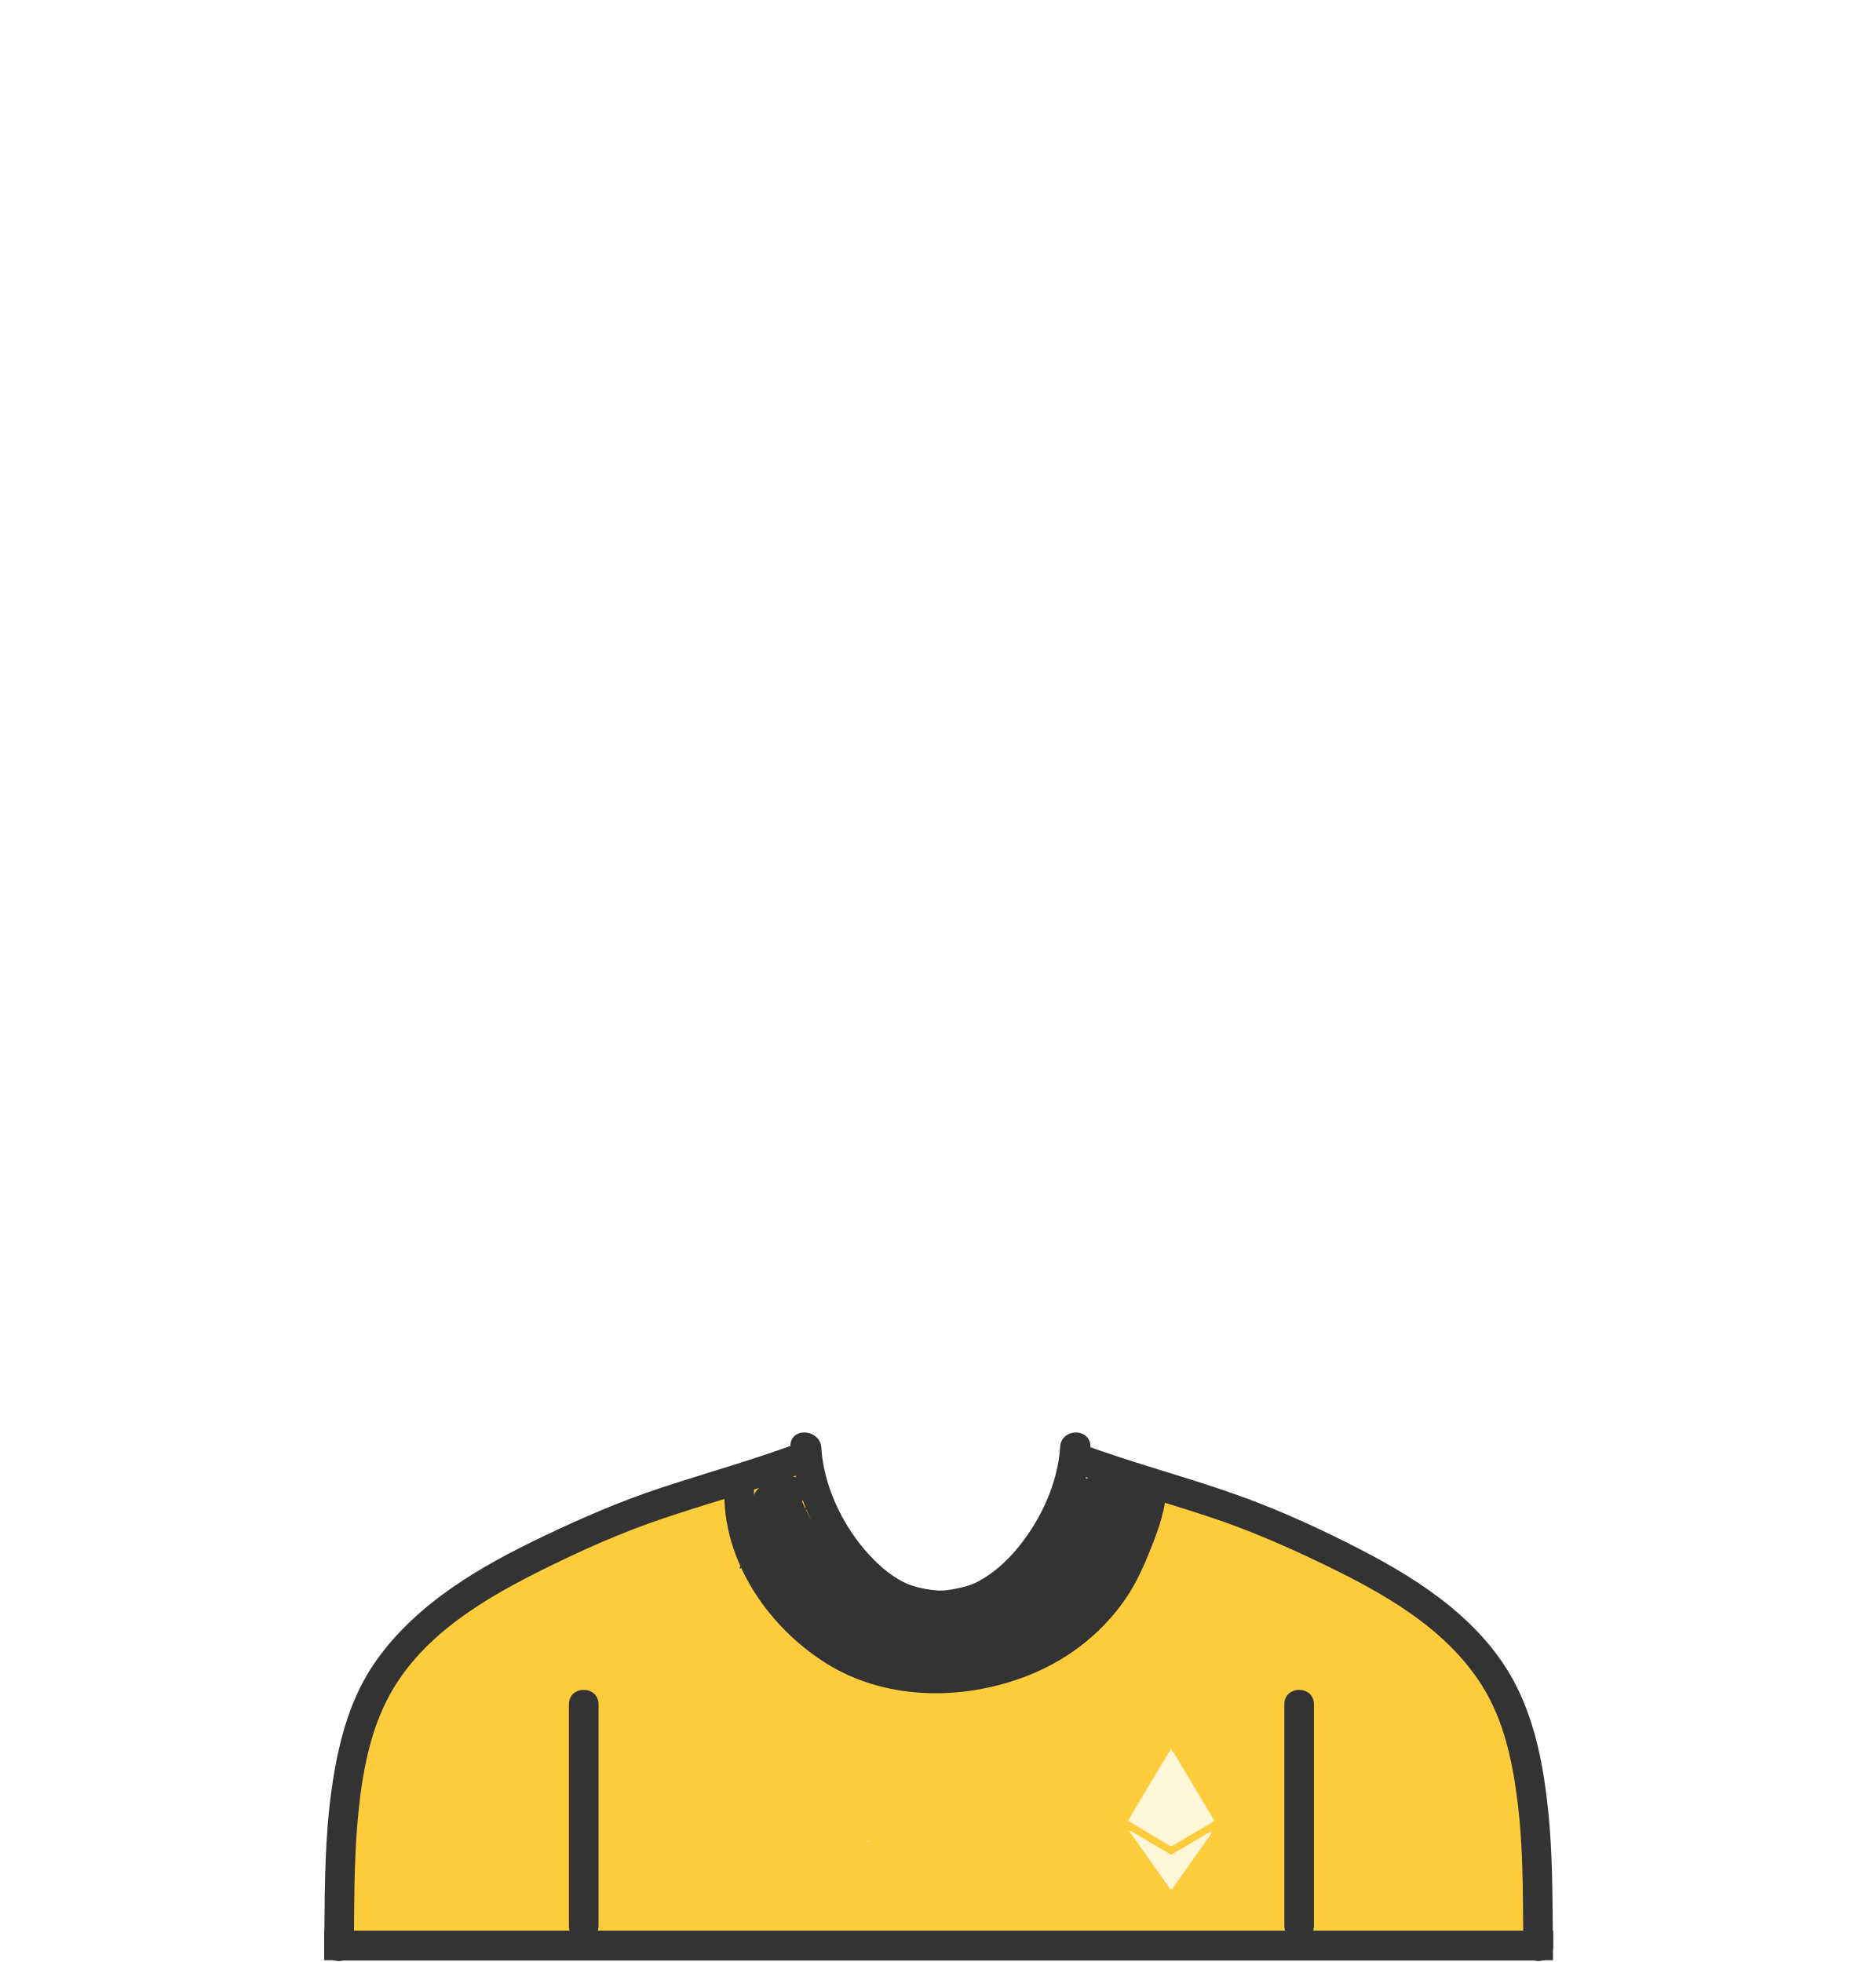
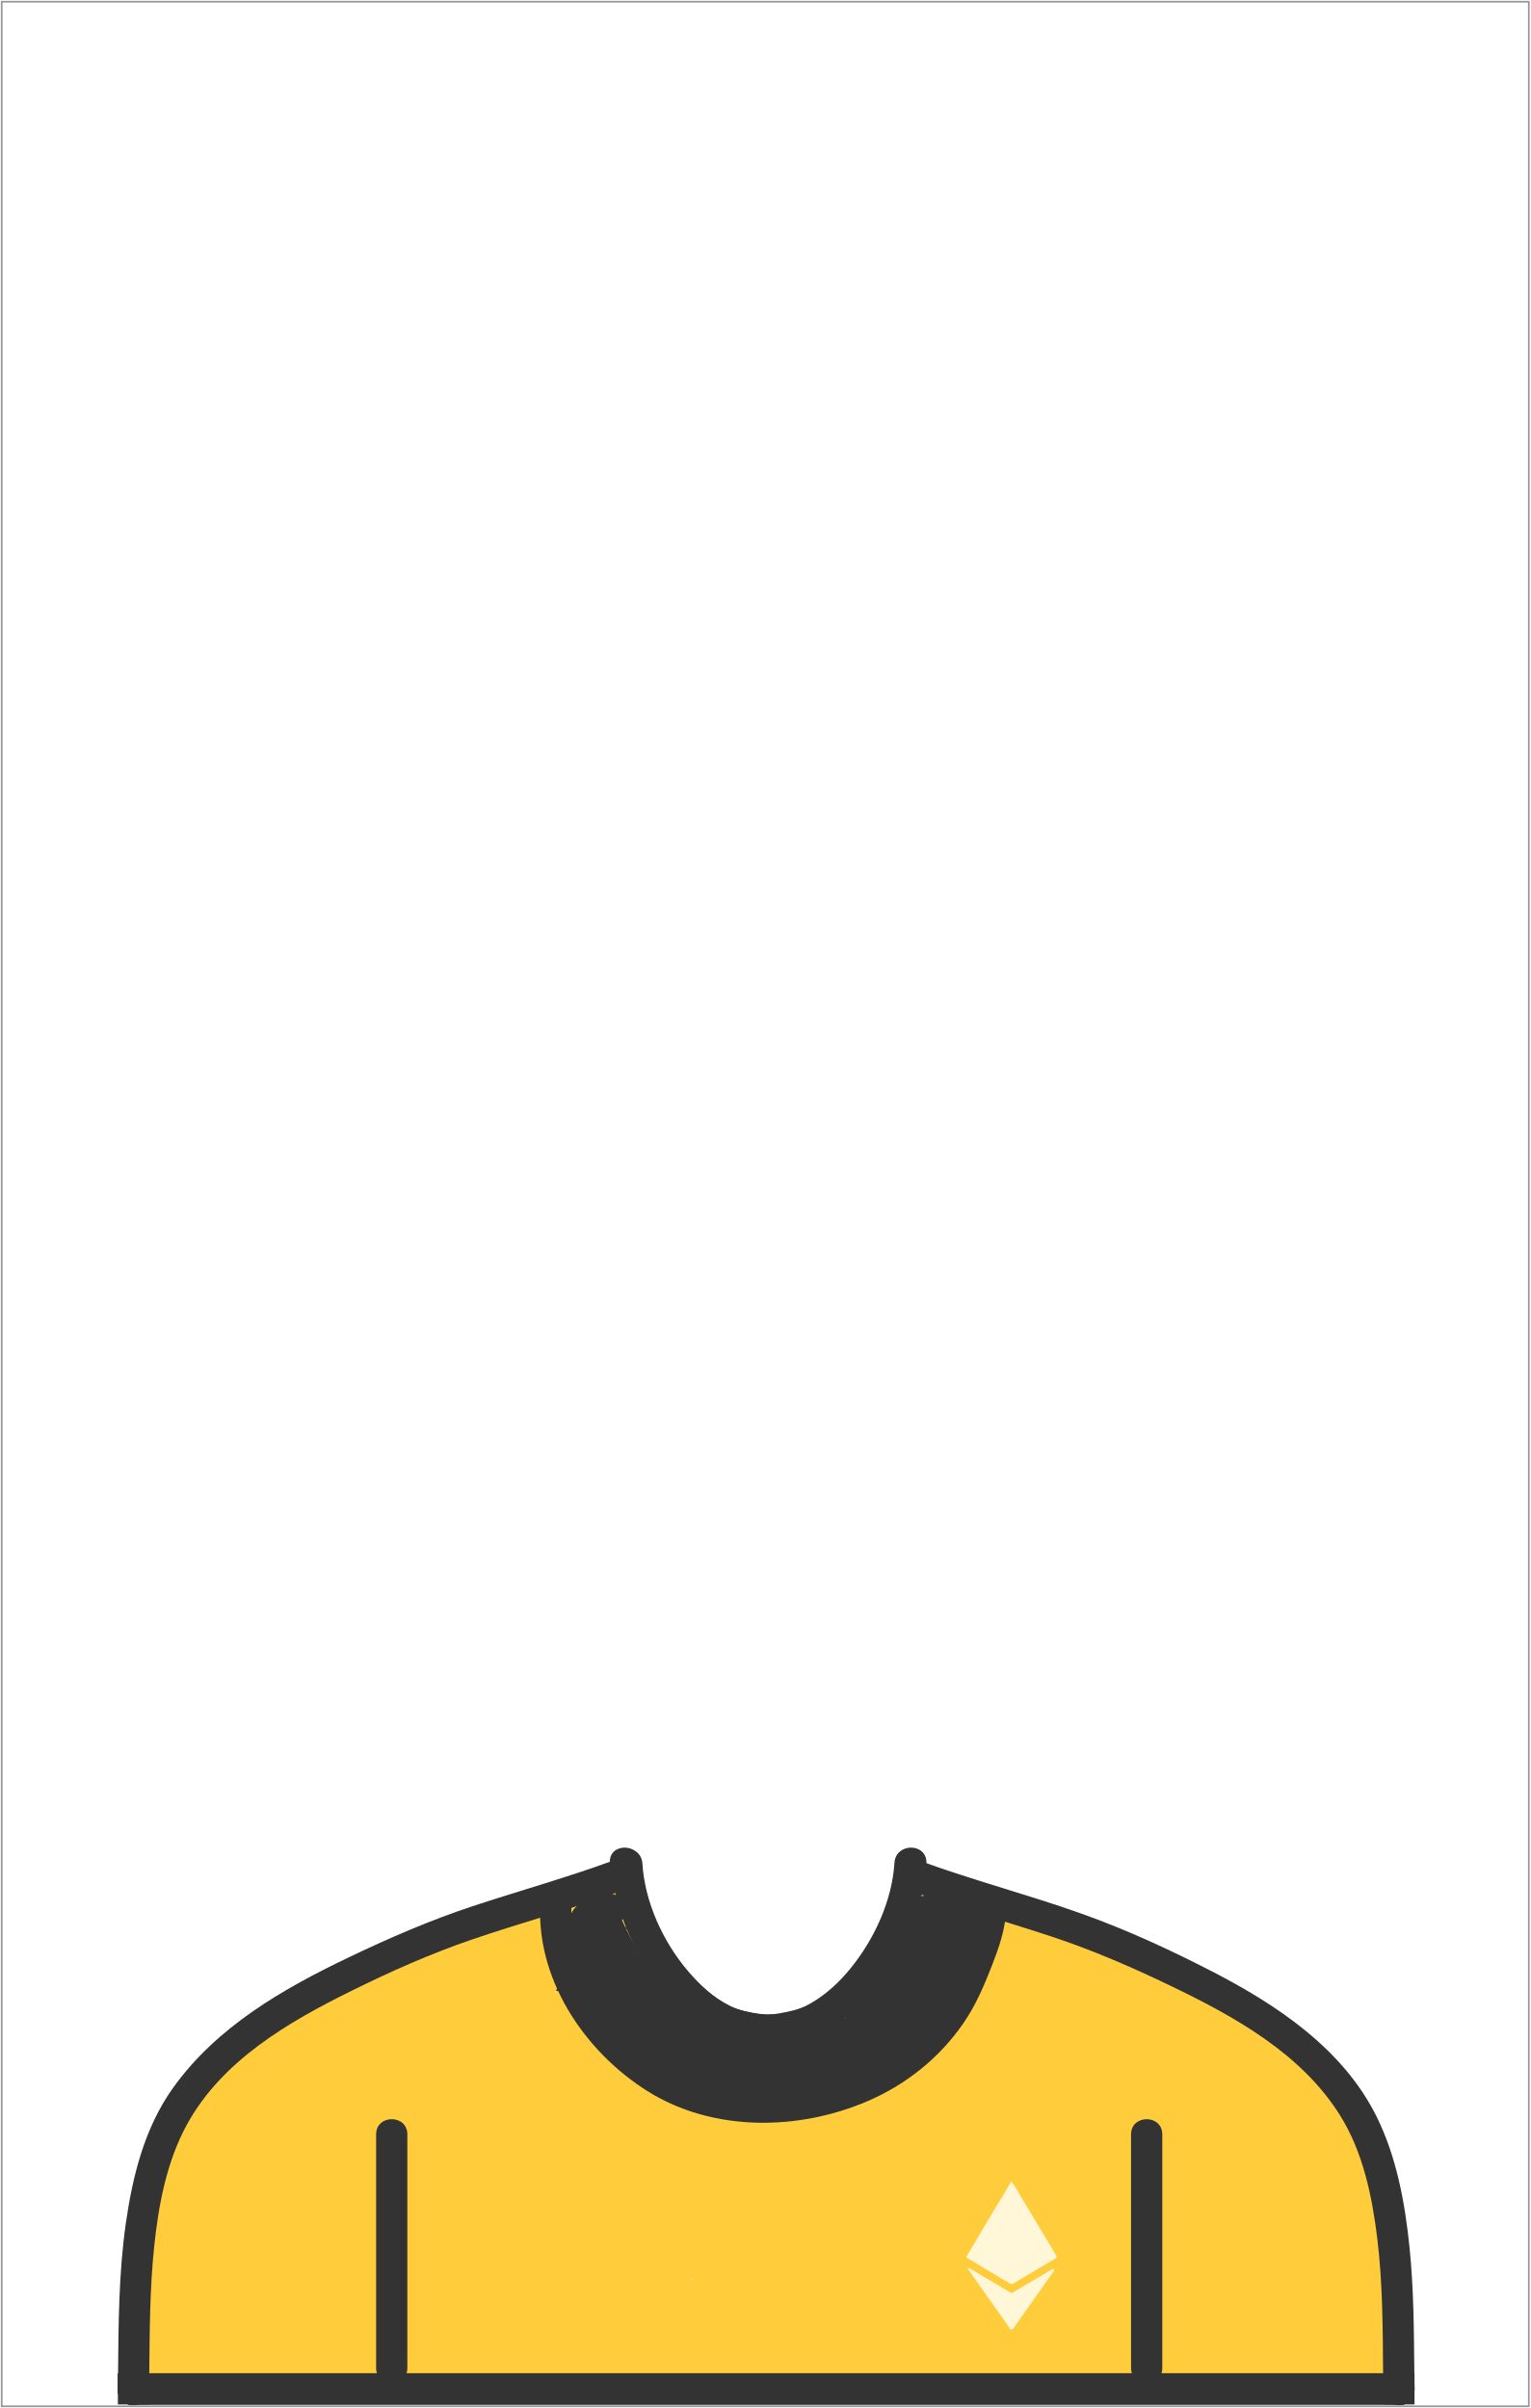
- <svg xmlns="http://www.w3.org/2000/svg" xmlns:xlink="http://www.w3.org/1999/xlink" width="1165" height="1219">
+ <svg xmlns="http://www.w3.org/2000/svg" width="901px" height="1418px" viewBox="0 0 901 1418" version="1.1">
  <defs>
-     <radialGradient cy="0%" fx="50%" fy="0%" r="100%" gradientTransform="matrix(0 1 -.51273 0 .5 -.5)" id="b">
-       <stop stop-color="#BCBCBC" stop-opacity=".5" offset="0%" />
-       <stop stop-opacity=".5" offset="100%" />
+     <radialGradient cx="50%" cy="-50%" fx="50%" fy="-50%" r="100%" gradientTransform="translate(0.5,-0.5),scale(0.512727,1),rotate(90),translate(-0.5,0.5)" id="radialGradient-1">
+       <stop stop-color="#BCBCBC" stop-opacity="0.5" offset="0%" />
+       <stop stop-color="#000000" stop-opacity="0.5" offset="100%" />
    </radialGradient>
-     <path d="M449.336 920.24c-3.823 46.022 25.44 89.76 63.309 113.323 38.478 23.942 88.973 23.192 129.784 5.657 22.725-9.766 42.31-25.419 56.421-45.804 7.132-10.308 12.175-22.015 16.723-33.647 4.094-10.474 8.22-21.987 8.425-33.37.216-11.923-18.22-11.902-18.432 0-.14 7.8-4.001 18.472-7.266 27.149-3.713 9.87-8.241 19.507-13.932 28.39-11.186 17.453-28.021 30.423-46.553 39.231-18.822 8.944-40.05 12.639-60.772 12.195-21.598-.461-41.598-6.644-59.58-18.651-30.554-20.4-52.806-56.995-49.692-94.472.417-5.028-4.509-9.241-9.218-9.241-5.339 0-8.8 4.225-9.217 9.24z" id="a" />
+     <radialGradient cx="50%" cy="-50%" fx="50%" fy="-50%" r="100%" gradientTransform="translate(0.5,-0.5),scale(0.512727,1),rotate(90),translate(-0.5,0.5)" id="radialGradient-2">
+       <stop stop-color="#BCBCBC" stop-opacity="0.5" offset="0%" />
+       <stop stop-color="#000000" stop-opacity="0.5" offset="100%" />
+     </radialGradient>
  </defs>
-   <g fill="none" fill-rule="evenodd">
-     <path d="M491.021 898.933c1.718 28.056 14.304 54.866 32.042 76.25 17.458 21.048 44.33 35.592 72.208 30.951 4.962-.826 7.662-6.922 6.435-11.404-1.435-5.249-6.382-7.298-11.332-6.471 2.206-.37-.866.042-1.087.056-1.065.069-2.136.057-3.203.05a56.332 56.332 0 0 1-7.603-.554c-5.74-.826-11.843-2.126-17.079-4.703-9.975-4.912-18.156-12.605-25.309-21.032-14.55-17.14-25.265-40.573-26.647-63.141-.726-11.878-19.157-11.948-18.425-.002z" fill="#333" fill-rule="nonzero" />
-     <path d="M658.554 898.933c-1.366 22.305-11.828 44.884-25.79 62.107-7.029 8.668-15.282 16.218-25.108 21.519-5.144 2.773-11.09 4.03-16.792 5.035-2.572.451-5.187.624-7.793.74-1.112.05-2.223.037-3.336.02-.416-.008-4.235-.454-2.11-.098-4.95-.825-9.897 1.224-11.331 6.471-1.226 4.482 1.473 10.578 6.434 11.404 27.607 4.595 53.643-9.561 71.343-29.928 18.4-21.176 31.18-49.037 32.908-77.27.732-11.946-17.698-11.875-18.425 0z" fill="#333" fill-rule="nonzero" />
-     <g fill-rule="nonzero">
-       <use fill="#333" xlink:href="#a" />
-       <use fill="url(#b)" xlink:href="#a" />
-     </g>
-     <g fill-rule="nonzero">
-       <path d="M961.36 1189.21c-3.936-3.236-7.352-6.857-10.121-10.967.588-4.696-.286-9.743-2.217-14.617.006-.175.018-.348.018-.523.043-10.107.778-20.254 1.497-30.4.357-1.302.464-2.674.282-4.043 1.301-18.796 2.22-37.587-1.777-56.155-1.413-6.576-7.21-9.52-12.228-8.444a10.616 10.616 0 0 0-.62-4.242c-5.827-16.197-16.422-29.185-28.28-41.139-13.658-20.152-32.062-36.573-54.617-40.105-5.881-3.202-12.065-5.873-18.295-8.154-10.424-3.82-21.411-6.38-32.508-7.729-6.421-6.455-14.384-11.688-22.19-15.905-6.418-3.466-13.796-6.939-21.335-8.436-12.78-4.757-27.068-6.4-40.052-6.474a11.083 11.083 0 0 0-3.496.522c-.86-.081-1.726-.168-2.588-.25-.598-1.647-1.637-3.194-3.003-4.51a59.637 59.637 0 0 0-6.37-5.3 10.486 10.486 0 0 0-3.54-2.868 973.298 973.298 0 0 0-5.142-2.568c-2.403-1.183-4.676-1.258-6.648-.603-1.845-.476-3.87-.277-5.914.92a37.35 37.35 0 0 0-3.754 2.53l-1.01-.149c-5.965-.842-11.494 5.959-9.913 11.664.005.013.007.025.01.039a113.525 113.525 0 0 0-3.772 5.542c-9.129 11.634-17.59 24.18-22.847 37.823a9.76 9.76 0 0 0-.66 3.576c-14.176 5.026-27.575 12.269-40.52 19.86-1.031.602-2.05 1.222-3.07 1.837-5.138.15-10.226 1.33-15.366 3.403-1.61.65-2.947 2.134-3.82 3.893-.3-.03-.597-.067-.897-.095-7.92-6.309-16.647-11.01-25.722-15.032-4.809-4.184-9.988-7.927-15.42-11.28-9.446-13.482-18.356-27.366-29.265-39.755-1.824-2.07-4.213-3.064-6.665-3.205 4.307-4.864 4.863-13.705-1.773-16.702a46.343 46.343 0 0 0-1.91-4.67c-1.84-3.881-7.582-5.52-11.382-4.161-3.598 1.285-6.933 2.974-10.138 5.042-.26.168-.493.367-.731.562-2.716-2.608-6.578-3.784-10.437-1.6-13.443 7.597-28.038 12.107-41.98 18.553-.397.184-.787.384-1.182.571a498.777 498.777 0 0 1-6.045 1.764c-17.85 5.09-35.89 9.574-53.129 16.58-15.396 6.256-28.52 15.577-40.768 26.561a9.107 9.107 0 0 0-2.676.59c-13.652 5.283-25.807 14.167-36.808 23.848-.488.211-.976.456-1.463.767-14.246 9.05-25.402 23.139-33.61 38.405a134.029 134.029 0 0 0-3.064 4.915c-.033.057-.059.116-.092.174-4.318.597-7.47 4.129-8.359 8.554a576.59 576.59 0 0 1-1.82 8.665c-4.723 17.911-14.41 34.509-13.88 53.644.027.922.144 1.78.328 2.586-.411 6.211-.021 12.36 1.639 18.167-2.662 1.606-4.623 4.426-4.651 8.393-.052 6.744-.638 13.573-.744 20.358-.352 2.26-.646 4.538-.926 6.83-.22 1.792-.018 3.405.487 4.822a29.779 29.779 0 0 0-3.84 2.58c-5.247 4.152-3.903 12.05.998 15.699 6.744 5.022 15.28 6.81 23.235 3.632a9.003 9.003 0 0 0 3.326-2.287c1.318.098 2.548.15 3.605.202a8.878 8.878 0 0 0 1.633-.077c.081.1.146.207.233.304 13.312 14.918 37.64 8.957 54.808 5.867.59-.105 1.184-.192 1.774-.29 13.222 3.263 26.913 6.801 40.532 4.103 4.825-.957 8.342-5.082 9.008-9.508.885-.084 1.771-.167 2.66-.245 12.748 5.262 28.363 3.526 41.638 2.972 3.21-.133 6.426-.267 9.643-.39 17.122.578 34.343-1.01 51.42 1.213 4.448.565 8.786-1.248 10.894-5.022 9.755.878 19.533 1.417 29.375 1.098 25.096 8.332 51.347 5.088 77.604 4.993 2.224-.008 4.063-.617 5.533-1.603l.37-.027a193.67 193.67 0 0 0 8.043-.247c10.484-.535 20.865-2.037 31.26-3.401.02-.002.044-.007.067-.008 25.356 3.502 51.014 4.189 76.706 3.84.805.266 1.647.43 2.528.448 17.916.362 35.744-.583 53.528-2.16 5.67-.2 11.33-.389 16.979-.544 1.48-.04 2.903-.375 4.196-.96.855.02 1.71.037 2.564.062 8.822.263 18.419.822 27.996.573a18.1 18.1 0 0 0 1.626 1.243c5.399 3.65 12.99 4.136 19.255 4.39 14.361.588 28.948-1.607 43.14-4 10.52-.252 21.037-.641 31.547-1.16 11.946 3.735 24.68 1.186 37.03 2.853 2.537.342 5.285-.94 7.288-2.889 3.467 3.194 8.17 4.067 12.729 4.326 8.783.495 12.308-12.286 6.019-17.458zM473.242 965.44c-5.209 2.511-9.88 5.937-14.215 9.852-.123-.048-.246-.098-.37-.144a180.05 180.05 0 0 0 4.455-6.814c3.558-.885 6.324-3.796 7.846-7.497a66.996 66.996 0 0 1 2.606-5.553c.112-.043.222-.084.333-.128-.2 3.431-.51 6.84-.655 10.285zm65.822 178.85c-.056-.157-.11-.314-.172-.467.562.023 1.124.035 1.685.051-.505.137-1.008.28-1.513.416z" fill="#FFCC3B" />
-       <path d="M690.958 905.532c-7.034-6.757-18.382.51-15.963 9.73.27 1.021.56 2.043.864 3.068-3.25.32-6.33 2.153-7.67 5.798a141.64 141.64 0 0 1-1.84 4.769c-5.517 6.994-11.021 13.877-15.455 21.704-1.117 1.974-1.044 4.402-.259 6.578-7.097 7.958-13.055 17.366-19.497 25.17-2.143 2.594-2.306 5.497-1.287 8.04-5.385 1.78-10.805 3.452-16.222 5.132-1.347-.387-2.866-.395-4.524.118-.822.254-1.635.519-2.445.79l-.007-.015c-.067.028-.133.053-.2.08-2.878.966-5.68 2.033-8.446 3.193-3.522 1.233-7.075 2.409-10.603 3.645a14.61 14.61 0 0 0-3.621-1.62 395.642 395.642 0 0 0-6.902-1.982c-11.853-3.683-23.333-8.57-35.317-11.872a9.278 9.278 0 0 0-2.032-.328c-.555-.254-1.11-.506-1.663-.772a42.078 42.078 0 0 1-4.158-2.288 12.112 12.112 0 0 0-1.455-2.936c-6.937-10.34-15.025-19.843-23.717-28.764-3.624-6.556-7.315-13.068-10.345-19.905.034-.04.07-.077.106-.119 6.433-7.627-1.344-17.528-10.216-15.292-.288.073-.572.154-.854.235-3.798-.372-7.988 1.237-10.07 4.334-4.435.33-8.545 4.304-9.533 8.816-.602 2.754-.852 5.608-.806 8.505a22.165 22.165 0 0 0-1.973 5.468c-1.329 6.163.382 11.82 2.921 17.348-2.909 2.643-4.243 6.927-1.9 11.573 3.838 7.604 8.76 14.88 14.324 21.304 4.676 5.396 11.371 11.118 18.72 12.34-.068 2.71.896 5.532 2.914 7.82 6.9 7.821 17.748 11.816 27.63 14.843-1.025 3.99.192 8.396 4.637 10.598 9.073 4.498 18.063 5.113 27.926 3.446 9.228-1.56 17.919-5.41 27.14-7.083 9.361-1.702 18.978-2.15 28.385-3.641 5.06-.802 10.043-1.898 14.961-3.226 3.52-.804 6.852-1.918 10.193-3.12 1.881-.648 3.75-1.338 5.61-2.052l.583-.212-.005-.013c.805-.312 1.61-.618 2.411-.942 2.89-1.172 4.386-3.422 4.816-5.957 1.916-.58 3.832-1.13 5.75-1.627 4.173-1.084 6.11-4.307 6.306-7.8 1.555-.341 3.049-1.188 4.324-2.68 7.503-8.76 15.504-19.224 20.784-30.561 2.466-4.562 4.603-9.31 6.225-14.353.548-1.702.763-3.438.583-5.091 4.286-4.476 8.501-9.203 11.07-14.82 7.021-15.356-11.038-26.576-20.198-35.374z" fill="#333" />
-     </g>
-     <path d="M964.7 1209.408c.055 4.849-2.934 7.726-6.529 8.635H207.919c-3.595-.909-6.583-3.785-6.528-8.635.037-3.285.074-6.579.1-9.872h763.106c.03 3.292.064 6.578.102 9.872z" fill="#333" fill-rule="nonzero" />
-     <path d="M497.615 915.582c-28.863 10.576-58.543 18.563-87.618 28.491-24.486 8.366-48.016 18.85-71.205 30.326-37.056 18.313-75.978 40.938-96.629 78.471-12.091 21.95-16.928 47.86-19.457 72.595-2.52 24.616-2.602 49.351-2.823 74.07-.027 3.293-.064 6.578-.1 9.872-.066 4.849-3.126 7.727-6.75 8.635a10.492 10.492 0 0 1-5.113 0c-3.595-.908-6.583-3.785-6.528-8.635.037-3.285.074-6.579.1-9.872.277-29.419.396-58.873 4.553-88.062 4-28.112 11.033-56.419 27.704-79.814 25.746-36.127 64.824-58.53 103.967-77.231 23.612-11.28 47.456-21.628 72.301-29.852 27.52-9.116 55.472-16.86 82.707-26.845 4.708-1.731 10.06 1.896 11.31 6.468 1.406 5.153-1.72 9.652-6.419 11.383z" fill="#333" fill-rule="nonzero" />
-     <path d="M964.7 1209.408c.055 4.849-2.934 7.726-6.529 8.635H207.919c-3.595-.909-6.583-3.785-6.528-8.635.037-3.285.074-6.579.1-9.872h763.106c.03 3.292.064 6.578.102 9.872z" fill="#333" fill-rule="nonzero" />
-     <path d="M964.7 1209.408c.055 4.849-2.934 7.726-6.529 8.635-1.655.417-3.44.426-5.111 0-3.624-.909-6.686-3.785-6.752-8.635-.038-3.285-.071-6.579-.1-9.872-.211-26.366-.193-52.822-3.375-79.01-3.07-25.245-8.449-51.423-22.16-73.17-22.801-36.193-61.853-57.818-99.24-75.818-22.934-11.049-46.076-21.108-70.25-29.111-27.52-9.116-55.473-16.862-82.707-26.845-4.699-1.731-7.835-6.23-6.418-11.383 1.25-4.572 6.592-8.198 11.308-6.467 31.558 11.566 64.126 20.016 95.766 31.322 26.325 9.412 51.943 21.228 76.787 34.064 38.03 19.645 76.567 45.392 96.307 84.97 11.925 23.901 16.846 50.969 19.548 77.378 2.52 24.616 2.594 49.351 2.823 74.07.03 3.292.064 6.578.102 9.872zM491.795 899.405c1.714 28.007 14.276 54.77 31.98 76.118 17.424 21.01 44.243 35.53 72.067 30.896 4.951-.824 7.646-6.91 6.421-11.384-1.432-5.24-6.369-7.285-11.309-6.46 2.202-.37-.865.042-1.085.056-1.063.069-2.131.057-3.197.05a56.21 56.21 0 0 1-7.588-.553c-5.728-.824-11.82-2.122-17.045-4.695-9.956-4.903-18.121-12.583-25.26-20.995-14.522-17.11-25.216-40.502-26.595-63.03-.725-11.857-19.12-11.928-18.389-.003z" fill="#333" fill-rule="nonzero" />
-     <path d="M658.98 899.405c-1.364 22.267-11.805 44.808-25.74 62-7.015 8.654-15.252 16.19-25.06 21.482-5.133 2.769-11.068 4.023-16.758 5.027-2.567.45-5.177.623-7.778.738-1.11.05-2.219.037-3.33.02-.415-.007-4.226-.453-2.105-.097-4.94-.824-9.879 1.221-11.31 6.46-1.223 4.474 1.47 10.56 6.422 11.384 27.554 4.587 53.539-9.545 71.204-29.877 18.364-21.139 31.119-48.952 32.843-77.137.731-11.925-17.663-11.854-18.389 0z" fill="#333" fill-rule="nonzero" />
-     <path d="M450.264 920.072c-3.814 46.09 25.38 89.893 63.159 113.49 38.387 23.979 88.762 23.227 129.476 5.667 22.672-9.78 42.21-25.457 56.288-45.873 7.115-10.323 12.146-22.048 16.683-33.697 4.084-10.49 8.2-22.02 8.405-33.42.215-11.94-18.176-11.92-18.388 0-.14 7.812-3.992 18.5-7.25 27.19-3.704 9.885-8.22 19.536-13.899 28.432-11.159 17.48-27.954 30.468-46.442 39.29-18.778 8.957-39.955 12.657-60.628 12.213-21.546-.462-41.499-6.655-59.44-18.68-30.48-20.43-52.679-57.079-49.572-94.612.416-5.035-4.499-9.255-9.196-9.255-5.327 0-8.78 4.231-9.196 9.255zM201.39 1199.666h18.127v18.244H201.39zm745.183 0h18.126v18.244h-18.126zm-148.74-140.786v137.555c0 11.935 18.388 11.935 18.388 0v-1.832c0-11.935-18.388-11.935-18.388 0v1.832c0 11.935 18.388 11.935 18.388 0V1058.88c0-11.935-18.388-11.935-18.388 0zm-444.421 0v137.555c0 11.935 18.389 11.935 18.389 0v-1.832c0-11.935-18.39-11.935-18.39 0v1.832c0 11.935 18.39 11.935 18.39 0V1058.88c0-11.935-18.39-11.935-18.39 0z" fill="#333" fill-rule="nonzero" />
-     <g fill="#FFF7D7">
-       <path d="M753.72 1130.104c-1.932-3.16-3.799-6.36-5.701-9.538-4.752-7.936-9.46-15.903-14.287-23.792-1.959-3.2-3.575-6.628-5.993-9.541-.841-1.56-.841.186-.925.327a3822.929 3822.929 0 0 0-14.836 24.654c-3.67 6.158-7.285 12.344-10.927 18.518-.524 1.012.471 1.004.909 1.266 8.126 4.873 16.274 9.707 24.394 14.588.823.496 1.432.553 2.277.048a3029.595 3029.595 0 0 1 24.613-14.632c.975-.572 1.016-1.015.476-1.898z" />
-       <path d="M750.602 1138.751c-7.61 4.473-15.207 8.979-22.804 13.477-1.139-.028-1.938-.81-2.837-1.34-7.08-4.183-14.145-8.393-21.227-12.575-.6-.354-1.146-1.013-2.24-.641 2.834 4.027 5.57 7.912 8.307 11.796 5.45 7.732 10.886 15.472 16.384 23.168.303.423.326 1.84 1.547.955.588-.028.828-.513 1.105-.904a30413.834 30413.834 0 0 0 23.066-32.683c.35-.497.955-1.048.314-1.68-.677-.668-1.146.15-1.615.427z" />
+   <g id="Page-1" stroke="none" stroke-width="1" fill="none" fill-rule="evenodd">
+     <g id="ethlogo" transform="translate(1, 1)">
+       <rect id="Rectangle-path" stroke="#979797" x="0" y="0" width="899" height="1416" />
+       <g id="ethlogo-43B9F9" transform="translate(68, 1087)" fill-rule="nonzero">
+         <path d="M290.021,8.933 C291.739,36.989 304.325,63.799 322.063,85.183 C339.521,106.231 366.393,120.775 394.271,116.134 C399.233,115.308 401.933,109.212 400.706,104.73 C399.271,99.481 394.324,97.432 389.374,98.259 C391.58,97.889 388.508,98.301 388.287,98.315 C387.222,98.384 386.151,98.372 385.084,98.365 C382.54,98.352 380,98.167 377.481,97.811 C371.741,96.985 365.638,95.685 360.402,93.108 C350.427,88.196 342.246,80.503 335.093,72.076 C320.543,54.936 309.828,31.503 308.446,8.935 C307.72,-2.943 289.289,-3.013 290.021,8.933 Z" id="Shape" fill="#333333" />
+         <path d="M457.554,8.933 C456.188,31.238 445.726,53.817 431.764,71.04 C424.735,79.708 416.482,87.258 406.656,92.559 C401.512,95.332 395.566,96.589 389.864,97.594 C387.292,98.045 384.677,98.218 382.071,98.334 C380.959,98.384 379.848,98.371 378.735,98.354 C378.319,98.346 374.5,97.9 376.625,98.256 C371.675,97.431 366.728,99.48 365.294,104.727 C364.068,109.209 366.767,115.305 371.728,116.131 C399.335,120.726 425.371,106.57 443.071,86.203 C461.471,65.027 474.251,37.166 475.979,8.933 C476.711,-3.013 458.281,-2.942 457.554,8.933 Z" id="Shape" fill="#333333" />
+         <g id="Group" transform="translate(248, 21)">
+           <g id="a-link" fill="#333333">
+             <path d="M0.336,9.24 C-3.487,55.262 25.776,99 63.645,122.563 C102.123,146.505 152.618,145.755 193.429,128.22 C216.154,118.454 235.739,102.801 249.85,82.416 C256.982,72.108 262.025,60.401 266.573,48.769 C270.667,38.295 274.793,26.782 274.998,15.399 C275.214,3.476 256.778,3.497 256.566,15.399 C256.426,23.199 252.565,33.871 249.3,42.548 C245.587,52.418 241.059,62.055 235.368,70.938 C224.182,88.391 207.347,101.361 188.815,110.169 C169.993,119.113 148.765,122.808 128.043,122.364 C106.445,121.903 86.445,115.72 68.463,103.713 C37.909,83.313 15.657,46.718 18.771,9.241 C19.188,4.213 14.262,1.13686838e-13 9.553,1.13686838e-13 C4.214,1.13686838e-13 0.753,4.225 0.336,9.24 Z" id="a" />
+           </g>
+           <g id="a-link" fill="url(#radialGradient-2)">
+             <path d="M0.336,9.24 C-3.487,55.262 25.776,99 63.645,122.563 C102.123,146.505 152.618,145.755 193.429,128.22 C216.154,118.454 235.739,102.801 249.85,82.416 C256.982,72.108 262.025,60.401 266.573,48.769 C270.667,38.295 274.793,26.782 274.998,15.399 C275.214,3.476 256.778,3.497 256.566,15.399 C256.426,23.199 252.565,33.871 249.3,42.548 C245.587,52.418 241.059,62.055 235.368,70.938 C224.182,88.391 207.347,101.361 188.815,110.169 C169.993,119.113 148.765,122.808 128.043,122.364 C106.445,121.903 86.445,115.72 68.463,103.713 C37.909,83.313 15.657,46.718 18.771,9.241 C19.188,4.213 14.262,1.13686838e-13 9.553,1.13686838e-13 C4.214,1.13686838e-13 0.753,4.225 0.336,9.24 Z" id="a" />
+           </g>
+         </g>
+         <g id="Group" transform="translate(6, 12)">
+           <path d="M754.36,287.21 C750.424,283.974 747.008,280.353 744.239,276.243 C744.827,271.547 743.953,266.5 742.022,261.626 C742.028,261.451 742.04,261.278 742.04,261.103 C742.083,250.996 742.818,240.849 743.537,230.703 C743.894,229.401 744.001,228.029 743.819,226.66 C745.12,207.864 746.039,189.073 742.042,170.505 C740.629,163.929 734.832,160.985 729.814,162.061 C729.898,160.62 729.687,159.176 729.194,157.819 C723.367,141.622 712.772,128.634 700.914,116.68 C687.256,96.528 668.852,80.107 646.297,76.575 C640.416,73.373 634.232,70.702 628.002,68.421 C617.578,64.601 606.591,62.041 595.494,60.692 C589.073,54.237 581.11,49.004 573.304,44.787 C566.886,41.321 559.508,37.848 551.969,36.351 C539.189,31.594 524.901,29.951 511.917,29.877 C510.637,29.87 509.474,30.058 508.421,30.399 C507.561,30.318 506.695,30.231 505.833,30.149 C505.235,28.502 504.196,26.955 502.83,25.639 C500.832,23.727 498.704,21.956 496.46,20.339 C495.504,19.135 494.296,18.156 492.92,17.471 C491.209,16.61 489.495,15.754 487.778,14.903 C485.375,13.72 483.102,13.645 481.13,14.3 C479.285,13.824 477.26,14.023 475.216,15.22 C473.915,15.987 472.661,16.832 471.462,17.75 L470.452,17.601 C464.487,16.759 458.958,23.56 460.539,29.265 C460.544,29.278 460.546,29.29 460.549,29.304 C459.237,31.114 457.98,32.962 456.777,34.846 C447.648,46.48 439.187,59.026 433.93,72.669 C433.488,73.809 433.264,75.022 433.27,76.245 C419.094,81.271 405.695,88.514 392.75,96.105 C391.719,96.707 390.7,97.327 389.68,97.942 C384.542,98.092 379.454,99.272 374.314,101.345 C372.704,101.995 371.367,103.479 370.494,105.238 C370.194,105.208 369.897,105.171 369.597,105.143 C361.677,98.834 352.95,94.133 343.875,90.111 C339.066,85.927 333.887,82.184 328.455,78.831 C319.009,65.349 310.099,51.465 299.19,39.076 C297.366,37.006 294.977,36.012 292.525,35.871 C296.832,31.007 297.388,22.166 290.752,19.169 C290.201,17.579 289.563,16.02 288.842,14.499 C287.002,10.618 281.26,8.979 277.46,10.338 C273.862,11.623 270.527,13.312 267.322,15.38 C267.062,15.548 266.829,15.747 266.591,15.942 C263.875,13.334 260.013,12.158 256.154,14.342 C242.711,21.939 228.116,26.449 214.174,32.895 C213.777,33.079 213.387,33.279 212.992,33.466 C210.981,34.067 208.966,34.655 206.947,35.23 C189.097,40.32 171.057,44.804 153.818,51.81 C138.422,58.066 125.298,67.387 113.05,78.371 C112.133,78.432 111.231,78.63 110.374,78.961 C96.722,84.244 84.567,93.128 73.566,102.809 C73.078,103.02 72.59,103.265 72.103,103.576 C57.857,112.626 46.701,126.715 38.493,141.981 C37.436,143.597 36.415,145.236 35.429,146.896 C35.396,146.953 35.37,147.012 35.337,147.07 C31.019,147.667 27.867,151.199 26.978,155.624 C26.398,158.52 25.782,161.404 25.158,164.289 C20.435,182.2 10.748,198.798 11.278,217.933 C11.305,218.855 11.422,219.713 11.606,220.519 C11.195,226.73 11.585,232.879 13.245,238.686 C10.583,240.292 8.622,243.112 8.594,247.079 C8.542,253.823 7.956,260.652 7.85,267.437 C7.498,269.697 7.204,271.975 6.924,274.267 C6.704,276.059 6.906,277.672 7.411,279.089 C6.066,279.848 4.782,280.711 3.571,281.669 C-1.676,285.821 -0.332,293.719 4.569,297.368 C11.313,302.39 19.849,304.178 27.804,301 C29.071,300.499 30.209,299.717 31.13,298.713 C32.448,298.811 33.678,298.863 34.735,298.915 C35.281,298.94 35.827,298.914 36.368,298.838 C36.449,298.938 36.514,299.045 36.601,299.142 C49.913,314.06 74.241,308.099 91.409,305.009 C91.999,304.904 92.593,304.817 93.183,304.719 C106.405,307.982 120.096,311.52 133.715,308.822 C138.54,307.865 142.057,303.74 142.723,299.314 C143.608,299.23 144.494,299.147 145.383,299.069 C158.131,304.331 173.746,302.595 187.021,302.041 C190.231,301.908 193.447,301.774 196.664,301.651 C213.786,302.229 231.007,300.641 248.084,302.864 C252.532,303.429 256.87,301.616 258.978,297.842 C268.733,298.72 278.511,299.259 288.353,298.94 C313.449,307.272 339.7,304.028 365.957,303.933 C368.181,303.925 370.02,303.316 371.49,302.33 L371.86,302.303 C374.542,302.276 377.224,302.194 379.903,302.056 C390.387,301.521 400.768,300.019 411.163,298.655 C411.183,298.653 411.207,298.648 411.23,298.647 C436.586,302.149 462.244,302.836 487.936,302.487 C488.741,302.753 489.583,302.917 490.464,302.935 C508.38,303.297 526.208,302.352 543.992,300.775 C549.662,300.575 555.322,300.386 560.971,300.231 C562.451,300.191 563.874,299.856 565.167,299.271 C566.022,299.291 566.877,299.308 567.731,299.333 C576.553,299.596 586.15,300.155 595.727,299.906 C596.245,300.351 596.788,300.766 597.353,301.149 C602.752,304.799 610.343,305.285 616.608,305.539 C630.969,306.127 645.556,303.932 659.748,301.539 C670.268,301.287 680.785,300.898 691.295,300.379 C703.241,304.114 715.975,301.565 728.325,303.232 C730.862,303.574 733.61,302.292 735.613,300.343 C739.08,303.537 743.783,304.41 748.342,304.669 C757.125,305.164 760.65,292.383 754.361,287.211 L754.36,287.21 Z M266.242,63.44 C261.033,65.951 256.362,69.377 252.027,73.292 C251.904,73.244 251.781,73.194 251.657,73.148 C253.193,70.911 254.679,68.639 256.112,66.334 C259.67,65.449 262.436,62.538 263.958,58.837 C264.741,56.947 265.611,55.094 266.564,53.284 C266.676,53.241 266.786,53.2 266.897,53.156 C266.697,56.587 266.387,59.996 266.242,63.441 L266.242,63.44 Z M332.064,242.29 C332.008,242.133 331.954,241.976 331.892,241.823 C332.454,241.846 333.016,241.858 333.577,241.874 C333.072,242.011 332.569,242.154 332.064,242.29 Z" id="Shape" fill="#FFCC3B" />
+           <path d="M483.958,3.532 C476.924,-3.225 465.576,4.042 467.995,13.262 C468.265,14.283 468.555,15.305 468.859,16.33 C465.609,16.65 462.529,18.483 461.189,22.128 C460.607,23.709 460,25.308 459.349,26.897 C453.832,33.891 448.328,40.774 443.894,48.601 C442.777,50.575 442.85,53.003 443.635,55.179 C436.538,63.137 430.58,72.545 424.138,80.349 C421.995,82.943 421.832,85.846 422.851,88.389 C417.466,90.169 412.046,91.841 406.629,93.521 C405.282,93.134 403.763,93.126 402.105,93.639 C401.283,93.893 400.47,94.158 399.66,94.429 L399.653,94.414 C399.586,94.442 399.52,94.467 399.453,94.494 C396.575,95.46 393.773,96.527 391.007,97.687 C387.485,98.92 383.932,100.096 380.404,101.332 C379.276,100.63 378.058,100.085 376.783,99.712 C374.488,99.03 372.188,98.37 369.881,97.73 C358.028,94.047 346.548,89.16 334.564,85.858 C333.901,85.674 333.219,85.564 332.532,85.53 C331.977,85.276 331.422,85.024 330.869,84.758 C329.441,84.074 328.053,83.31 326.711,82.47 C326.361,81.43 325.872,80.442 325.256,79.534 C318.319,69.194 310.231,59.691 301.539,50.77 C297.915,44.214 294.224,37.702 291.194,30.865 C291.228,30.825 291.264,30.788 291.3,30.746 C297.733,23.119 289.956,13.218 281.084,15.454 C280.796,15.527 280.512,15.608 280.23,15.689 C276.432,15.317 272.242,16.926 270.16,20.023 C265.725,20.353 261.615,24.327 260.627,28.839 C260.025,31.593 259.775,34.447 259.821,37.344 C258.926,39.072 258.263,40.911 257.848,42.812 C256.519,48.975 258.23,54.632 260.769,60.16 C257.86,62.803 256.526,67.087 258.869,71.733 C262.707,79.337 267.629,86.613 273.193,93.037 C277.869,98.433 284.564,104.155 291.913,105.377 C291.845,108.087 292.809,110.909 294.827,113.197 C301.727,121.018 312.575,125.013 322.457,128.04 C321.432,132.03 322.649,136.436 327.094,138.638 C336.167,143.136 345.157,143.751 355.02,142.084 C364.248,140.524 372.939,136.674 382.16,135.001 C391.521,133.299 401.138,132.851 410.545,131.36 C415.605,130.558 420.588,129.462 425.506,128.134 C429.026,127.33 432.358,126.216 435.699,125.014 C437.58,124.366 439.449,123.676 441.309,122.962 L441.892,122.75 L441.887,122.737 C442.692,122.425 443.497,122.119 444.298,121.795 C447.188,120.623 448.684,118.373 449.114,115.838 C451.03,115.258 452.946,114.708 454.864,114.211 C459.037,113.127 460.974,109.904 461.17,106.411 C462.725,106.07 464.219,105.223 465.494,103.731 C472.997,94.971 480.998,84.507 486.278,73.17 C488.744,68.608 490.881,63.86 492.503,58.817 C493.051,57.115 493.266,55.379 493.086,53.726 C497.372,49.25 501.587,44.523 504.156,38.906 C511.177,23.55 493.118,12.33 483.958,3.532 Z" id="Shape" fill="#333333" />
+         </g>
+         <path d="M763.7,319.408 C763.755,324.257 760.766,327.134 757.171,328.043 L6.919,328.043 C3.324,327.134 0.336,324.258 0.391,319.408 C0.428,316.123 0.465,312.829 0.491,309.536 L763.597,309.536 C763.627,312.828 763.661,316.114 763.699,319.408 L763.7,319.408 Z" id="Shape" fill="#333333" />
+         <path d="M296.615,25.582 C267.752,36.158 238.072,44.145 208.997,54.073 C184.511,62.439 160.981,72.923 137.792,84.399 C100.736,102.712 61.814,125.337 41.163,162.87 C29.072,184.82 24.235,210.73 21.706,235.465 C19.186,260.081 19.104,284.816 18.883,309.535 C18.856,312.828 18.819,316.113 18.783,319.407 C18.717,324.256 15.657,327.134 12.033,328.042 C10.355,328.464 8.598,328.464 6.92,328.042 C3.325,327.134 0.337,324.257 0.392,319.407 C0.429,316.122 0.466,312.828 0.492,309.535 C0.769,280.116 0.888,250.662 5.045,221.473 C9.045,193.361 16.078,165.054 32.749,141.659 C58.495,105.532 97.573,83.129 136.716,64.428 C160.328,53.148 184.172,42.8 209.017,34.576 C236.537,25.46 264.489,17.716 291.724,7.731 C296.432,6 301.784,9.627 303.034,14.199 C304.44,19.352 301.314,23.851 296.615,25.582 Z" id="Shape" fill="#333333" />
+         <path d="M763.7,319.408 C763.755,324.257 760.766,327.134 757.171,328.043 L6.919,328.043 C3.324,327.134 0.336,324.258 0.391,319.408 C0.428,316.123 0.465,312.829 0.491,309.536 L763.597,309.536 C763.627,312.828 763.661,316.114 763.699,319.408 L763.7,319.408 Z" id="Shape" fill="#333333" />
+         <path d="M763.7,319.408 C763.755,324.257 760.766,327.134 757.171,328.043 C755.516,328.46 753.731,328.469 752.06,328.043 C748.436,327.134 745.374,324.258 745.308,319.408 C745.27,316.123 745.237,312.829 745.208,309.536 C744.997,283.17 745.015,256.714 741.833,230.526 C738.763,205.281 733.384,179.103 719.673,157.356 C696.872,121.163 657.82,99.538 620.433,81.538 C597.499,70.489 574.357,60.43 550.183,52.427 C522.663,43.311 494.71,35.565 467.476,25.582 C462.777,23.851 459.641,19.352 461.058,14.199 C462.308,9.627 467.65,6.001 472.366,7.732 C503.924,19.298 536.492,27.748 568.132,39.054 C594.457,48.466 620.075,60.282 644.919,73.118 C682.949,92.763 721.486,118.51 741.226,158.088 C753.151,181.989 758.072,209.057 760.774,235.466 C763.294,260.082 763.368,284.817 763.597,309.536 C763.627,312.828 763.661,316.114 763.699,319.408 L763.7,319.408 Z M290.795,9.405 C292.509,37.412 305.071,64.175 322.775,85.523 C340.199,106.533 367.018,121.053 394.842,116.419 C399.793,115.595 402.488,109.509 401.263,105.035 C399.831,99.795 394.894,97.75 389.954,98.575 C392.156,98.205 389.089,98.617 388.869,98.631 C387.806,98.7 386.738,98.688 385.672,98.681 C383.133,98.668 380.598,98.483 378.084,98.128 C372.356,97.304 366.264,96.006 361.039,93.433 C351.083,88.53 342.918,80.85 335.779,72.438 C321.257,55.328 310.563,31.936 309.184,9.408 C308.459,-2.449 290.064,-2.52 290.795,9.405 Z" id="Shape" fill="#333333" />
+         <path d="M457.98,9.405 C456.616,31.672 446.175,54.213 432.24,71.405 C425.225,80.059 416.988,87.595 407.18,92.887 C402.047,95.656 396.112,96.91 390.422,97.914 C387.855,98.364 385.245,98.537 382.644,98.652 C381.534,98.702 380.425,98.689 379.314,98.672 C378.899,98.665 375.088,98.219 377.209,98.575 C372.269,97.751 367.33,99.796 365.899,105.035 C364.676,109.509 367.369,115.595 372.321,116.419 C399.875,121.006 425.86,106.874 443.525,86.542 C461.889,65.403 474.644,37.59 476.368,9.405 C477.099,-2.52 458.705,-2.449 457.979,9.405 L457.98,9.405 Z" id="Shape" fill="#333333" />
+         <path d="M249.264,30.072 C245.45,76.162 274.644,119.965 312.423,143.562 C350.81,167.541 401.185,166.789 441.899,149.229 C464.571,139.449 484.109,123.772 498.187,103.356 C505.302,93.033 510.333,81.308 514.87,69.659 C518.954,59.169 523.07,47.639 523.275,36.239 C523.49,24.299 505.099,24.319 504.887,36.239 C504.747,44.051 500.895,54.739 497.637,63.429 C493.933,73.314 489.417,82.965 483.738,91.861 C472.579,109.341 455.784,122.329 437.296,131.151 C418.518,140.108 397.341,143.808 376.668,143.364 C355.122,142.902 335.169,136.709 317.228,124.684 C286.748,104.254 264.549,67.605 267.656,30.072 C268.072,25.037 263.157,20.817 258.46,20.817 C253.133,20.817 249.68,25.048 249.264,30.072 Z M0.39,309.666 L18.517,309.666 L18.517,327.91 L0.39,327.91 L0.39,309.666 Z M745.573,309.666 L763.699,309.666 L763.699,327.91 L745.573,327.91 L745.573,309.666 Z M596.833,168.88 L596.833,306.435 C596.833,318.37 615.221,318.37 615.221,306.435 L615.221,304.603 C615.221,292.668 596.833,292.668 596.833,304.603 L596.833,306.435 C596.833,318.37 615.221,318.37 615.221,306.435 L615.221,168.88 C615.221,156.945 596.833,156.945 596.833,168.88 Z M152.412,168.88 L152.412,306.435 C152.412,318.37 170.801,318.37 170.801,306.435 L170.801,304.603 C170.801,292.668 152.411,292.668 152.411,304.603 L152.411,306.435 C152.411,318.37 170.801,318.37 170.801,306.435 L170.801,168.88 C170.801,156.945 152.411,156.945 152.411,168.88 L152.412,168.88 Z" id="Shape" fill="#333333" />
+         <g id="Group" transform="translate(499, 196)" fill="#FFF7D7">
+           <path d="M53.72,44.104 C51.788,40.944 49.921,37.744 48.019,34.566 C43.267,26.63 38.559,18.663 33.732,10.774 C31.773,7.574 30.157,4.146 27.739,1.233 C26.898,-0.327 26.898,1.419 26.814,1.56 C21.838,9.759 16.892,17.977 11.978,26.214 C8.308,32.372 4.693,38.558 1.051,44.732 C0.527,45.744 1.522,45.736 1.96,45.998 C10.086,50.871 18.234,55.705 26.354,60.586 C27.177,61.082 27.786,61.139 28.631,60.634 C36.812,55.718 45.017,50.841 53.244,46.002 C54.219,45.43 54.26,44.987 53.72,44.104 Z" id="Shape" />
+           <path d="M50.602,52.751 C42.992,57.224 35.395,61.73 27.798,66.228 C26.659,66.2 25.86,65.418 24.961,64.888 C17.881,60.705 10.816,56.495 3.734,52.313 C3.134,51.959 2.588,51.3 1.494,51.672 C4.328,55.699 7.064,59.584 9.801,63.468 C15.251,71.2 20.687,78.94 26.185,86.636 C26.488,87.059 26.511,88.476 27.732,87.591 C28.32,87.563 28.56,87.078 28.837,86.687 C36.533,75.798 44.221,64.903 51.903,54.004 C52.253,53.507 52.858,52.956 52.217,52.324 C51.54,51.656 51.071,52.474 50.602,52.751 Z" id="Shape" />
+         </g>
+       </g>
    </g>
  </g>
</svg>
